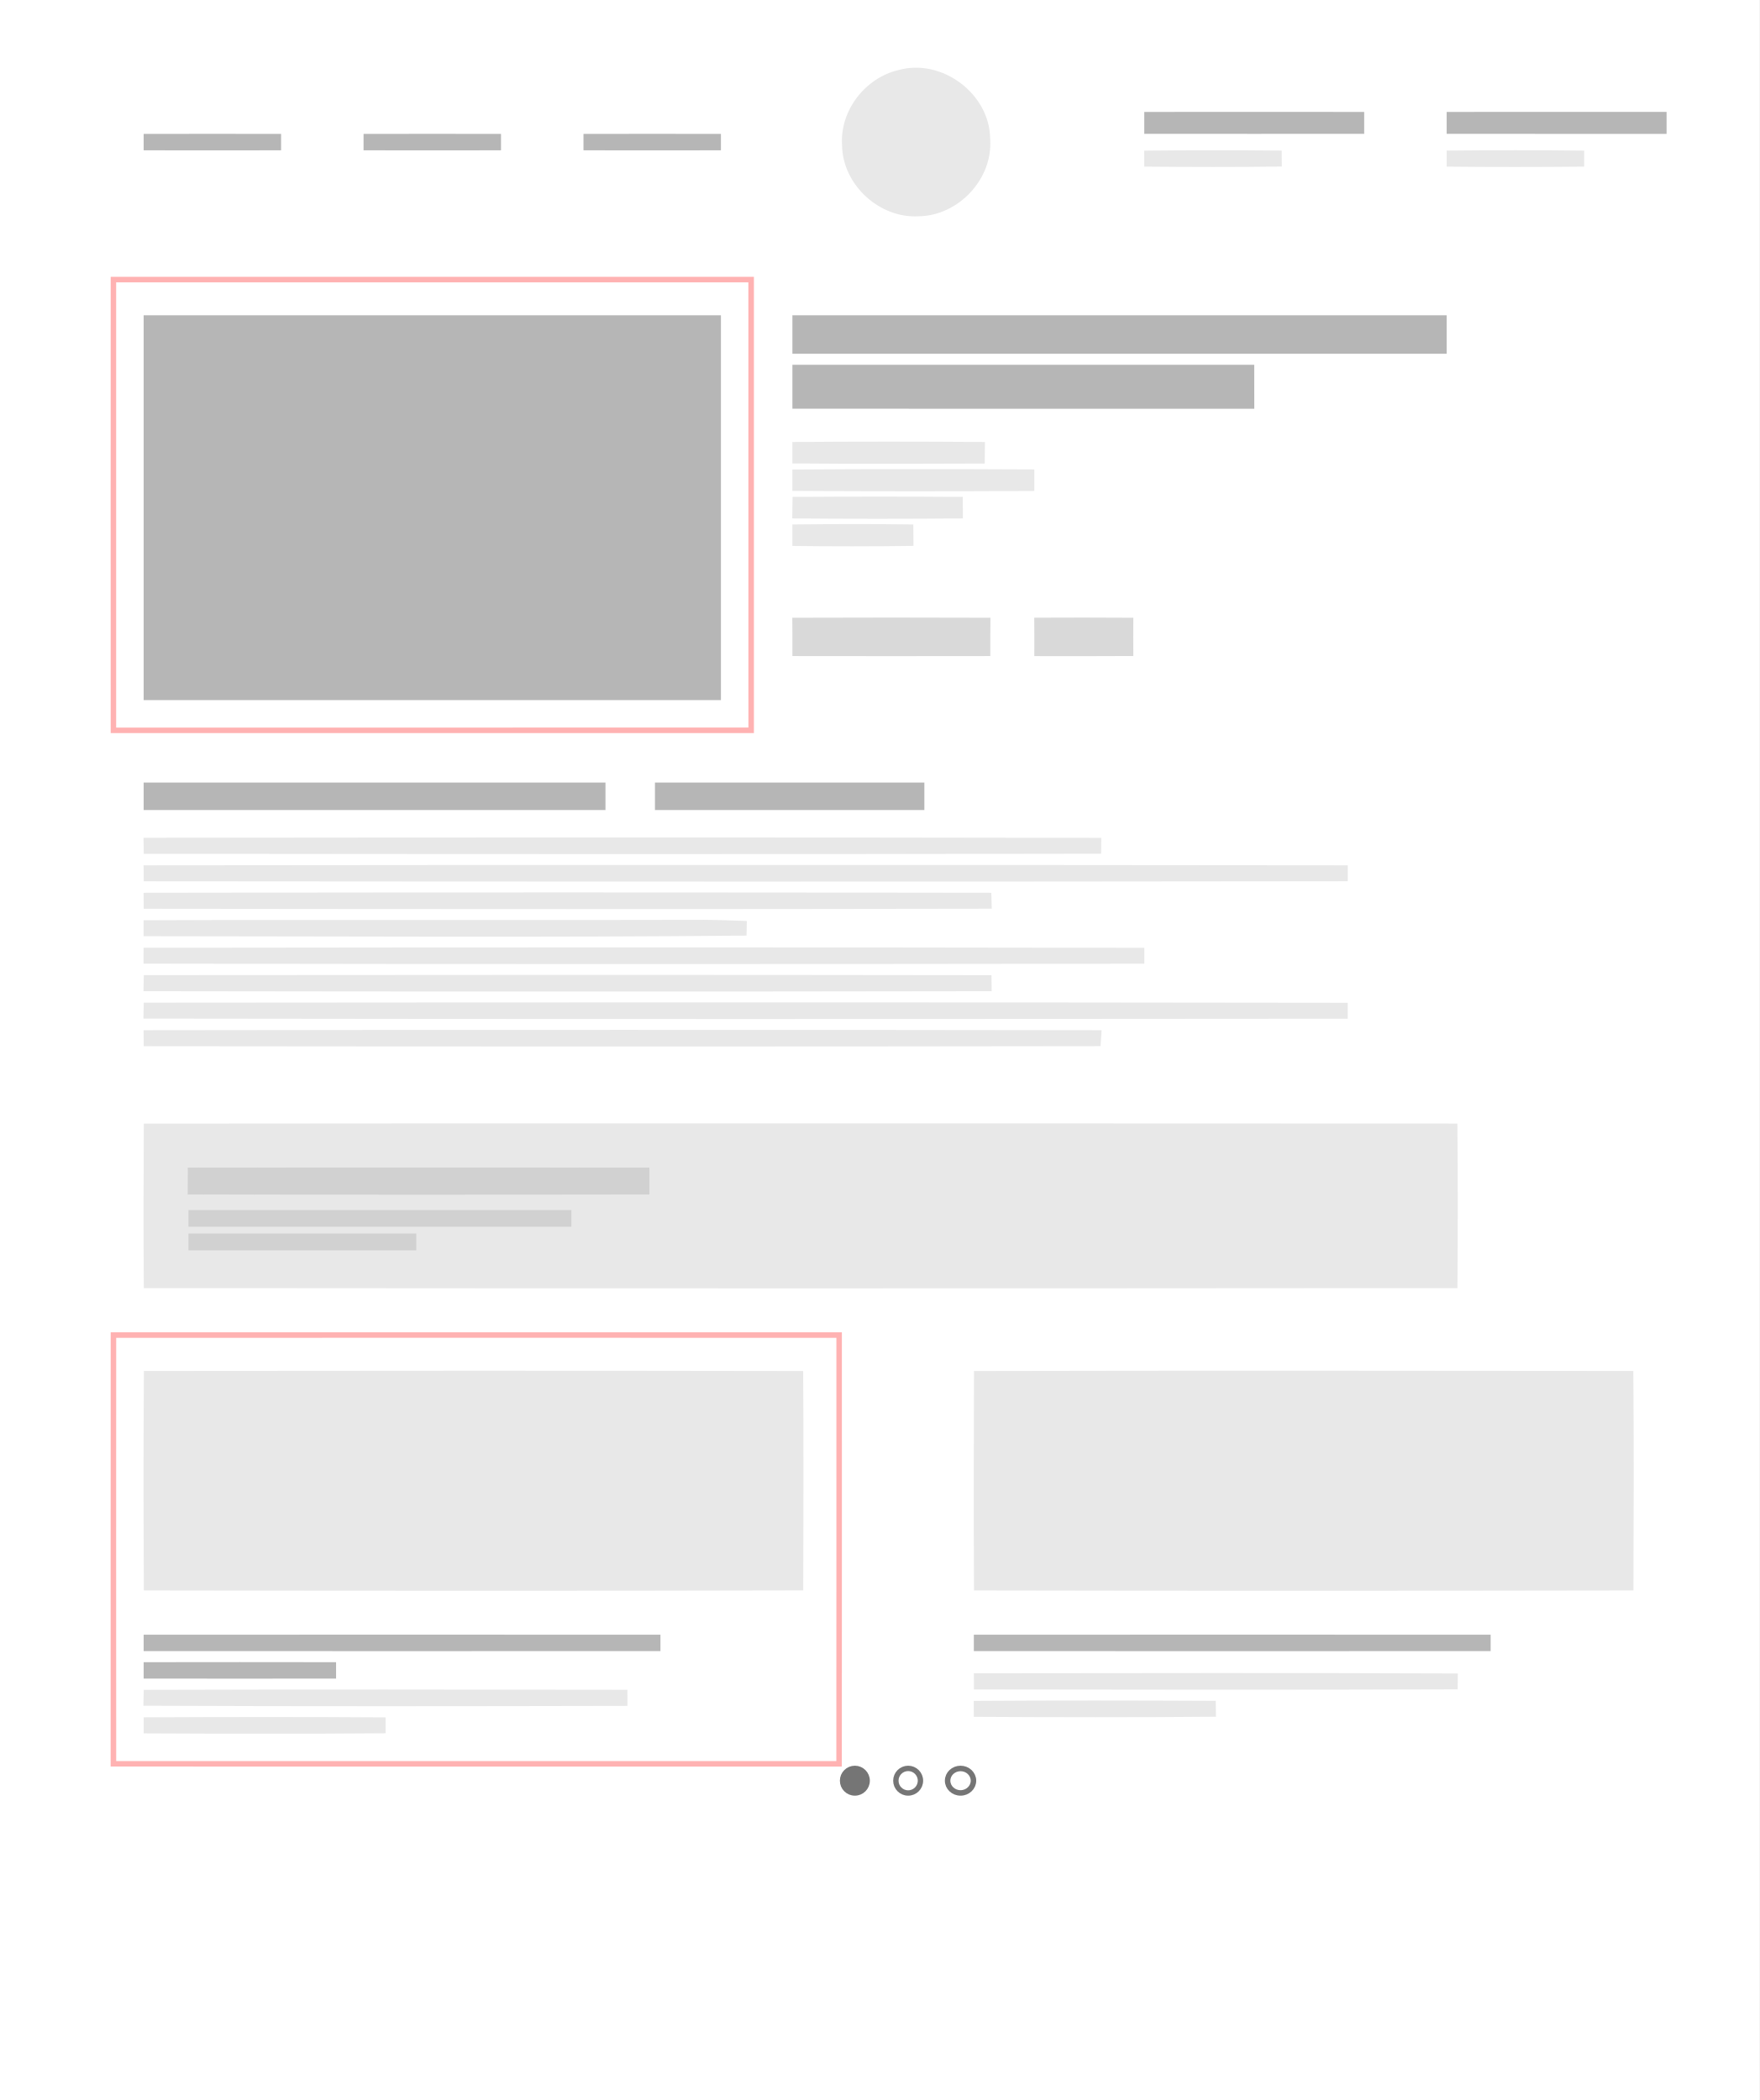
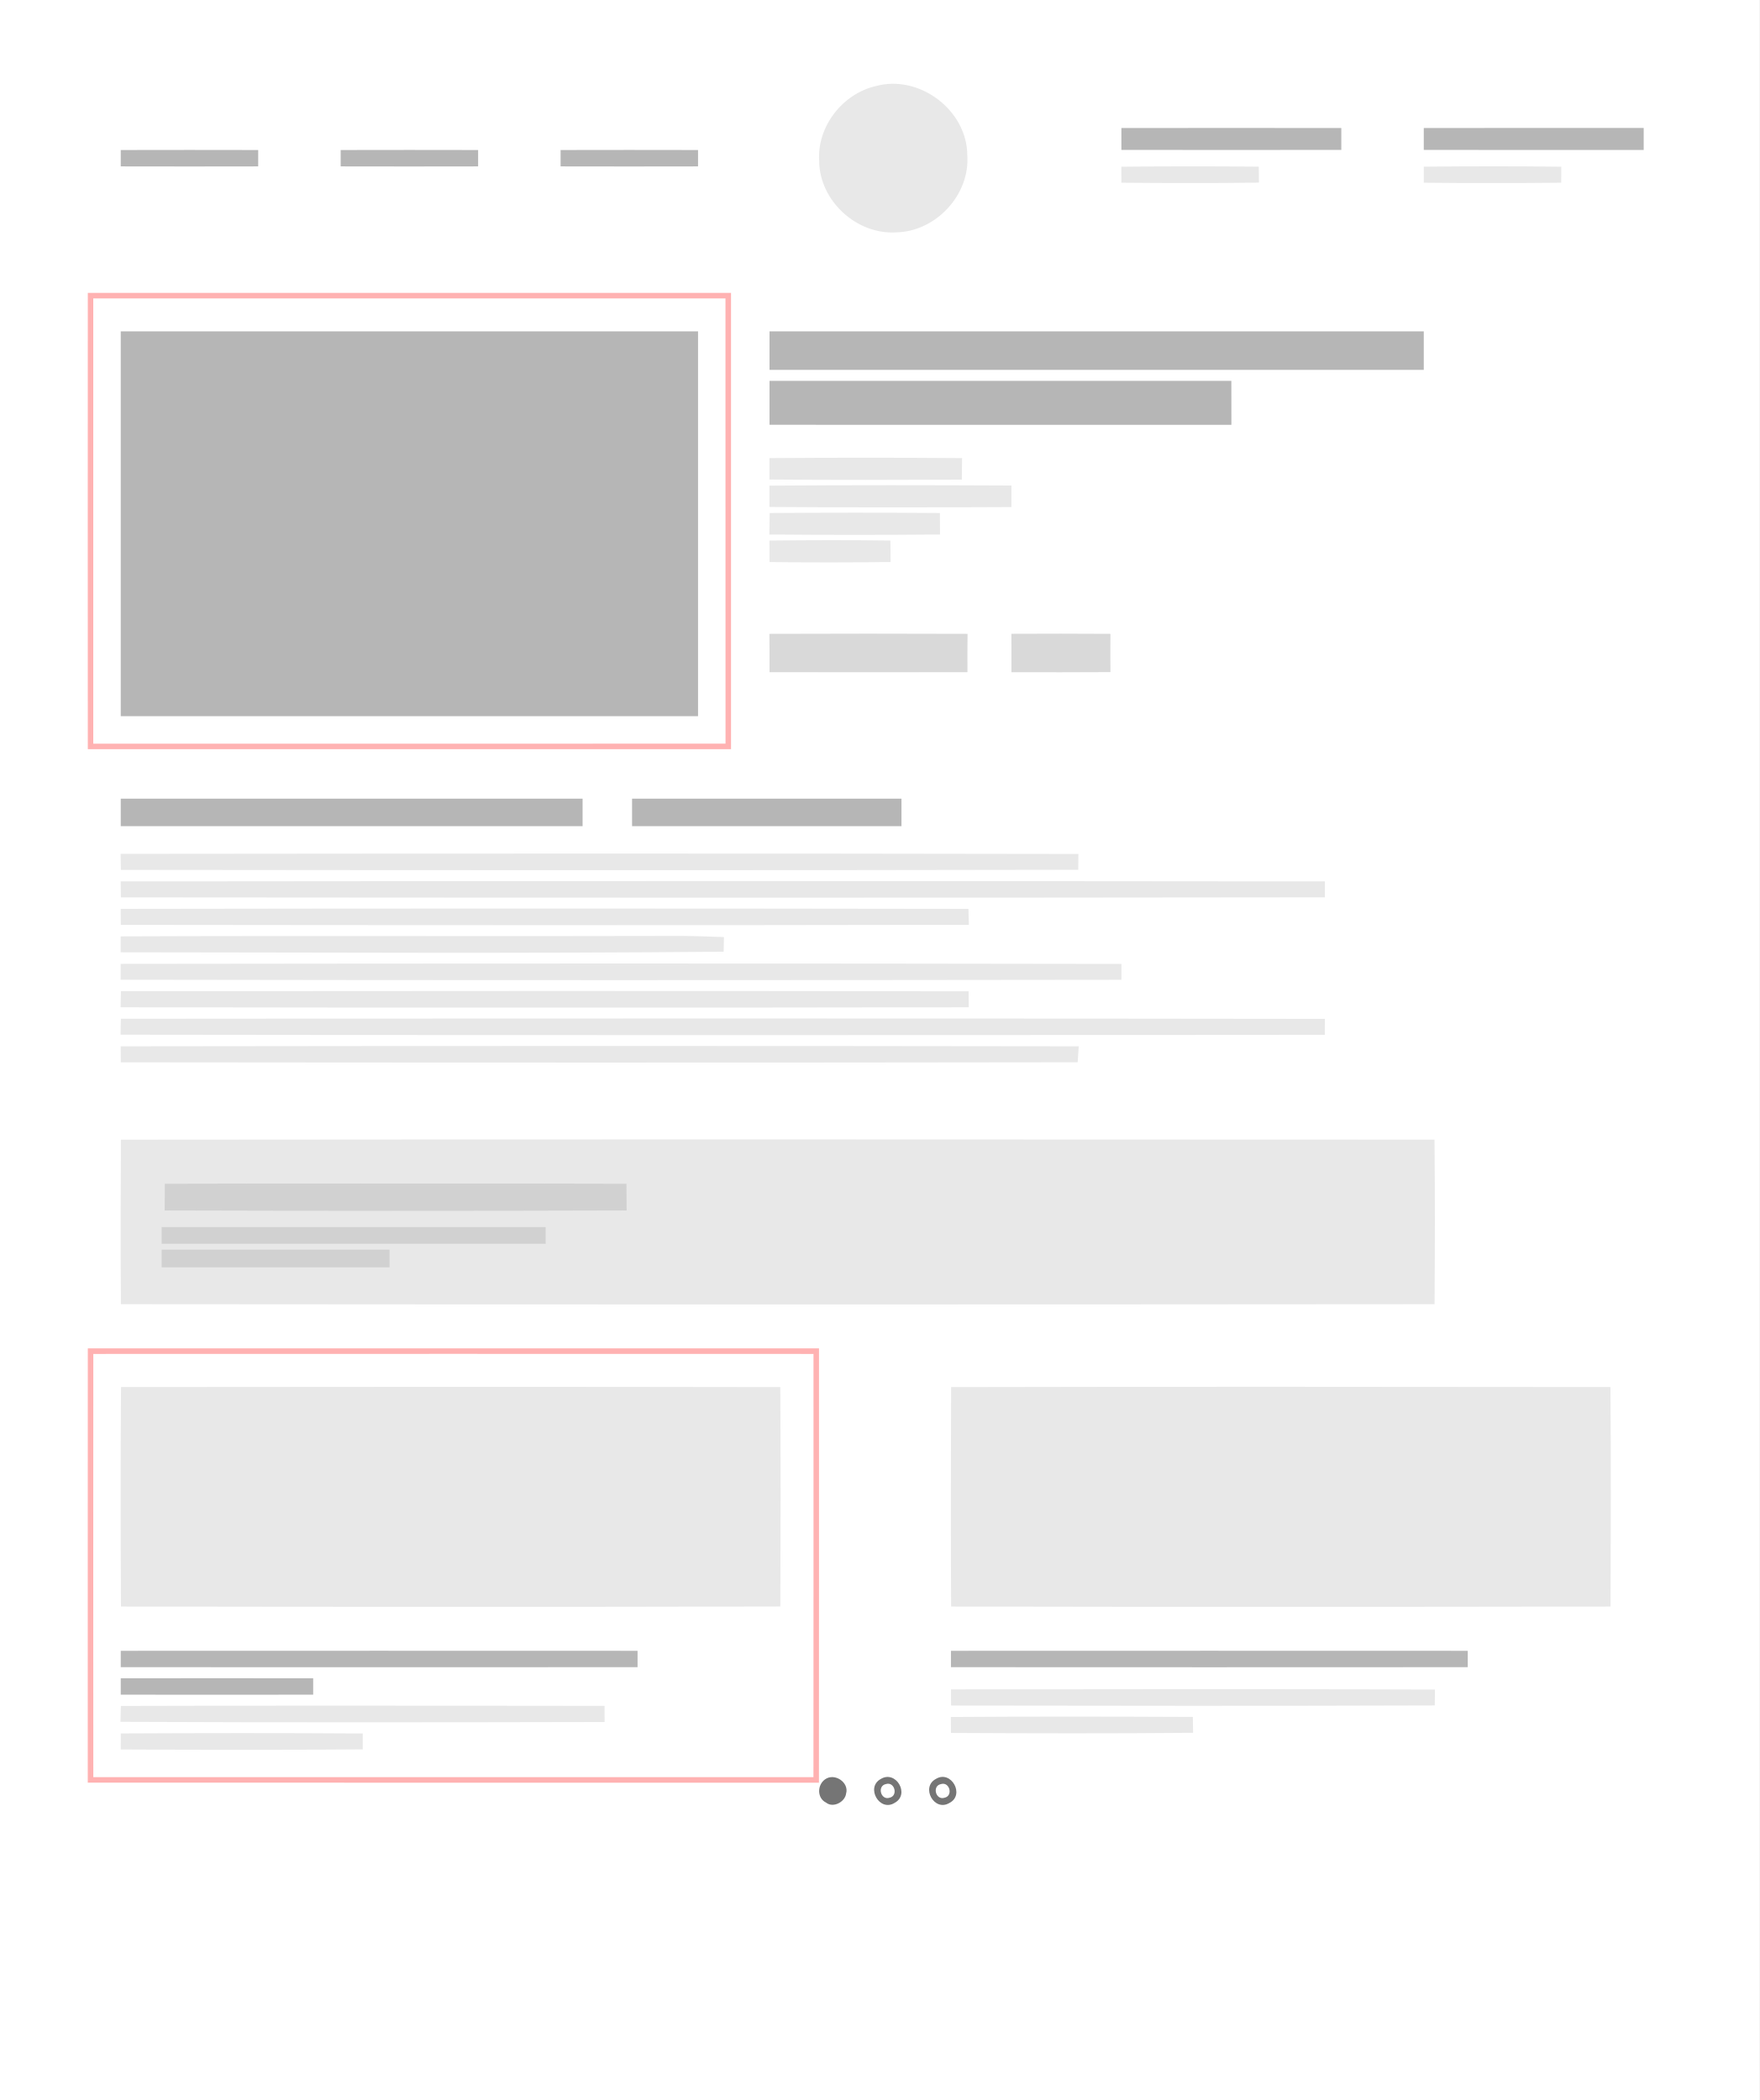
- <svg xmlns="http://www.w3.org/2000/svg" width="90.311mm" height="107.809mm" viewBox="0 0 320 382" id="svg4133" version="1.1">
-   <defs id="defs4135" />
-   <g id="layer1" transform="translate(-42.85714,-453.2194)">
-     <rect style="fill:#ffffff;fill-opacity:1;stroke:none;stroke-width:1.2;stroke-miterlimit:4;stroke-dasharray:none;stroke-opacity:1" id="rect4681" width="320" height="382" x="42.857" y="453.219" />
-     <path style="opacity:1;fill:#ffffff" id="path7" d="m 63.983,504.58 c 38.33,-0.01 76.66,-0.01 114.99,0 0.01,26.99 0.01,53.99 0.01,80.98 -38.33,0.02 -76.66,0.01 -115,0.01 0,-27 0,-54 0,-80.99 m 5,5.99 c 0,23.34 0,46.67 0,70 35,0 70,0 105,0 0,-23.34 0,-46.67 0,-70 -35,0 -70,0 -105,0 z" />
-     <path style="opacity:1;fill:#ffffff" id="path9" d="m 63.993,696.58 c 43.66,-0.01 87.32,-0.02 130.99,0 0,25.66 0.01,51.32 -0.01,76.99 -43.66,0 -87.32,0 -130.98,0 -0.02,-25.67 -0.01,-51.33 0,-76.99 m 5.04,6.02 c -0.1,13.31 -0.08,26.62 -0.01,39.93 39.98,0.06 79.96,0.09 119.93,-0.01 0.05,-13.31 0.07,-26.61 -0.01,-39.91 -39.97,-0.07 -79.94,-0.06 -119.91,-0.01 m -0.05,47.98 c 0,0.75 0,2.24 0,2.98 31.33,0.02 62.67,0.01 94,0 0,-0.74 0,-2.24 0,-2.98 -31.33,-0.01 -62.67,-0.02 -94,0 m 0,5 c 0,0.74 0,2.24 0,2.98 11.67,0.02 23.33,0.02 35,0 0,-0.74 0,-2.24 0,-2.98 -11.67,-0.02 -23.33,-0.02 -35,0 m 0.02,5.03 c -0.02,0.72 -0.05,2.17 -0.07,2.89 29.35,0.13 58.7,0.09 88.05,0.03 0,-0.73 -0.01,-2.2 -0.01,-2.93 -29.33,-0.04 -58.65,-0.08 -87.97,0.01 m -0.01,5 c 0,0.73 -0.01,2.19 -0.01,2.92 14.67,0.07 29.34,0.1 44.01,-0.02 0,-0.72 0,-2.17 0,-2.89 -14.67,-0.1 -29.34,-0.08 -44,-0.01 z" />
-     <path style="opacity:1;fill:#ffffff" id="path11" d="m 208.153,774.82 c 1.59,-0.5 2.29,2.15 0.65,2.49 -1.59,0.5 -2.29,-2.15 -0.65,-2.49 z" />
-     <path style="opacity:1;fill:#ffffff" id="path13" d="m 218.153,774.83 c 1.59,-0.51 2.29,2.15 0.65,2.48 -1.59,0.5 -2.29,-2.16 -0.65,-2.48 z" />
-     <g transform="translate(48.9828,447.5704)" id="#e8e8e8ff">
-       <path style="opacity:1;fill:#e8e8e8" d="m 157.34,18.38 c 7.88,-2.17 16.6,4.37 16.63,12.56 0.53,7.23 -5.74,13.93 -12.96,14.05 -7.18,0.44 -13.92,-5.75 -13.98,-12.97 -0.41,-6.26 4.23,-12.25 10.31,-13.64 z" id="path16" />
-       <path style="opacity:1;fill:#e8e8e8" d="m 201.99,33.05 c 8.33,-0.09 16.66,-0.09 25,-0.01 0,0.73 0.02,2.18 0.03,2.9 -8.34,0.12 -16.68,0.09 -25.02,0.02 0,-0.73 -0.01,-2.18 -0.01,-2.91 z" id="path18" />
-       <path style="opacity:1;fill:#e8e8e8" d="m 257,33.04 c 8.33,-0.08 16.67,-0.1 25.01,0.01 0,0.73 -0.01,2.18 -0.01,2.91 -8.33,0.08 -16.67,0.09 -25,0 0,-0.73 0,-2.19 0,-2.92 z" id="path20" />
-       <path style="opacity:1;fill:#e8e8e8" d="m 137.99,86.05 c 11.68,-0.09 23.35,-0.09 35.03,0 -0.01,1.3 -0.03,2.61 -0.04,3.92 -11.66,0.05 -23.33,0.08 -34.99,-0.02 0,-1.3 0,-2.6 0,-3.9 z" id="path22" />
-       <path style="opacity:1;fill:#e8e8e8" d="m 137.99,91.06 c 14.67,-0.11 29.34,-0.09 44.01,-0.02 0,1.31 0,2.61 0,3.92 -14.67,0.07 -29.34,0.09 -44.01,-0.02 0,-1.3 0,-2.59 0,-3.88 z" id="path24" />
-       <path style="opacity:1;fill:#e8e8e8" d="m 138.03,96.04 c 10.32,-0.07 20.64,-0.08 30.96,0 0.01,1.3 0.02,2.61 0.02,3.91 -10.34,0.09 -20.69,0.09 -31.04,0 0.02,-1.31 0.03,-2.61 0.06,-3.91 z" id="path26" />
-       <path style="opacity:1;fill:#e8e8e8" d="m 137.99,101.05 c 7.33,-0.08 14.67,-0.1 22,0 0.01,1.29 0.02,2.59 0.03,3.9 -7.34,0.1 -14.68,0.1 -22.02,0.01 -0.01,-1.31 -0.01,-2.61 -0.01,-3.91 z" id="path28" />
-       <path style="opacity:1;fill:#e8e8e8" d="m 19.98,158.04 c 58.07,-0.06 116.14,-0.09 174.2,0.02 -0.01,0.72 -0.02,2.16 -0.03,2.88 -58.05,0.12 -116.09,0.08 -174.13,0.02 -0.01,-0.73 -0.03,-2.19 -0.04,-2.92 z" id="path30" />
-       <path style="opacity:1;fill:#e8e8e8" d="m 19.99,163.05 c 73,-0.08 146.01,-0.08 219.02,0 0,0.72 0,2.17 0,2.9 -73,0.1 -145.99,0.07 -218.99,0.01 -0.01,-0.73 -0.03,-2.19 -0.03,-2.91 z" id="path32" />
-       <path style="opacity:1;fill:#e8e8e8" d="m 19.99,168.05 c 51.39,-0.09 102.79,-0.08 154.19,0 0.02,0.72 0.06,2.18 0.08,2.9 -51.42,0.1 -102.84,0.07 -154.25,0.01 -0.01,-0.72 -0.02,-2.18 -0.02,-2.91 z" id="path34" />
-       <path style="opacity:1;fill:#e8e8e8" d="m 19.99,173.05 c 34,-0.14 68.01,0.02 102.01,-0.08 2.57,0.02 5.14,0.12 7.71,0.21 -0.01,0.67 -0.03,1.99 -0.05,2.66 -36.55,0.35 -73.11,0.13 -109.67,0.11 0,-0.73 0,-2.18 0,-2.9 z" id="path36" />
-       <path style="opacity:1;fill:#e8e8e8" d="m 19.99,178.05 c 60.67,-0.08 121.35,-0.1 182.02,0.01 0,0.72 0,2.17 0,2.89 -60.68,0.08 -121.36,0.1 -182.03,-0.01 0,-0.72 0.01,-2.17 0.01,-2.89 z" id="path38" />
-       <path style="opacity:1;fill:#e8e8e8" d="m 20.03,183.03 c 51.39,-0.05 102.78,-0.07 154.18,0.01 0,0.73 0.02,2.18 0.03,2.91 -51.42,0.09 -102.85,0.08 -154.27,0 0.02,-0.73 0.04,-2.19 0.06,-2.92 z" id="path40" />
-       <path style="opacity:1;fill:#e8e8e8" d="m 20.02,188.04 c 73,-0.06 146,-0.09 218.99,0.02 0,0.72 -0.01,2.17 -0.01,2.9 -73.01,0.06 -146.03,0.09 -219.04,-0.02 0.02,-0.72 0.05,-2.17 0.06,-2.9 z" id="path42" />
-       <path style="opacity:1;fill:#e8e8e8" d="m 19.99,193.05 c 58.09,-0.08 116.17,-0.09 174.25,0 -0.05,0.73 -0.14,2.18 -0.19,2.9 -58.01,0.09 -116.03,0.07 -174.04,0.01 0,-0.73 -0.01,-2.18 -0.02,-2.91 z" id="path44" />
-       <path style="opacity:1;fill:#e8e8e8" d="m 20.03,210.04 c 79.64,-0.08 159.28,-0.05 238.92,-0.01 0.1,9.97 0.08,19.95 0.01,29.93 -79.64,0.07 -159.28,0.07 -238.93,0 -0.07,-9.97 -0.06,-19.95 0,-29.92 m 7.97,8 c 0,1.64 0,3.27 -0.01,4.91 28.01,0.08 56.02,0.09 84.03,0 -0.01,-1.64 -0.02,-3.28 -0.02,-4.91 -28,-0.07 -56,-0.07 -84,0 z" id="path46" />
-       <path style="opacity:1;fill:#e8e8e8" d="m 20.05,255.03 c 39.97,-0.05 79.94,-0.06 119.91,0.01 0.08,13.3 0.06,26.6 0.01,39.91 -39.97,0.1 -79.95,0.07 -119.93,0.01 -0.07,-13.31 -0.09,-26.62 0.01,-39.93 z" id="path48" />
-       <path style="opacity:1;fill:#e8e8e8" d="m 171.03,255.04 c 39.97,-0.09 79.95,-0.05 119.92,-0.01 0.11,13.31 0.07,26.62 0.02,39.93 -39.98,0.07 -79.96,0.08 -119.94,0 -0.07,-13.31 -0.05,-26.61 0,-39.92 z" id="path50" />
-       <path style="opacity:1;fill:#e8e8e8" d="m 171.01,310.03 c 29.34,-0.03 58.68,-0.09 88.02,0.03 -0.01,0.72 -0.03,2.17 -0.03,2.89 -29.33,0.1 -58.66,0.07 -87.98,0.02 -0.01,-0.74 -0.01,-2.21 -0.01,-2.94 z" id="path52" />
-       <path style="opacity:1;fill:#e8e8e8" d="m 20.02,313.04 c 29.32,-0.09 58.64,-0.05 87.97,-0.01 0,0.73 0.01,2.2 0.01,2.93 -29.35,0.06 -58.7,0.1 -88.05,-0.03 0.02,-0.72 0.05,-2.17 0.07,-2.89 z" id="path54" />
-       <path style="opacity:1;fill:#e8e8e8" d="m 170.98,315.05 c 14.67,-0.1 29.35,-0.08 44.02,-0.01 0.01,0.73 0.03,2.17 0.04,2.89 -14.68,0.13 -29.36,0.1 -44.04,0.02 -0.01,-0.72 -0.01,-2.17 -0.02,-2.9 z" id="path56" />
-       <path style="opacity:1;fill:#e8e8e8" d="m 20.01,318.04 c 14.66,-0.07 29.33,-0.09 44,0.01 0,0.72 0,2.17 0,2.89 -14.67,0.12 -29.34,0.09 -44.01,0.02 0,-0.73 0.01,-2.19 0.01,-2.92 z" id="path58" />
+ <svg xmlns="http://www.w3.org/2000/svg" width="320px" height="382px" viewBox="0 0 320 382" id="svg2" version="1.1">
+   <defs id="defs4" />
+   <g id="layer1" transform="translate(-83.86729,-140.5848)">
+     <rect style="fill:#ffffff;fill-opacity:1;stroke:none;stroke-width:1.2;stroke-miterlimit:4;stroke-dasharray:none;stroke-opacity:1" id="rect4698" width="320" height="382" x="83.867" y="140.585" />
+     <g id="g4642-7" transform="translate(0.6142565,-163.5635)">
+       <rect y="303.219" x="82.857" height="382" width="320" id="rect4136-6" style="fill:#000000;fill-opacity:0;stroke:none;stroke-width:1.2;stroke-miterlimit:4;stroke-dasharray:none;stroke-opacity:1" />
+       <path d="m 100.216,358.437 c 38.33,-0.01 76.66,-0.01 114.99,0 0.01,26.99 0.01,53.99 0.01,80.98 -38.33,0.02 -76.66,0.01 -115,0.01 0,-27 0,-54 0,-80.99 m 5,5.99 c 0,23.34 0,46.67 0,70 35,0 70,0 105,0 0,-23.34 0,-46.67 0,-70 -35,0 -70,0 -105,0 z" id="path7-9" style="opacity:1;fill:#ffffff" />
+       <path d="m 100.226,550.437 c 43.66,-0.01 87.32,-0.02 130.99,0 0,25.66 0.01,51.32 -0.01,76.99 -43.66,0 -87.32,0 -130.98,0 -0.02,-25.67 -0.01,-51.33 0,-76.99 m 5.04,6.02 c -0.1,13.31 -0.08,26.62 -0.01,39.93 39.98,0.06 79.96,0.09 119.93,-0.01 0.05,-13.31 0.07,-26.61 -0.01,-39.91 -39.97,-0.07 -79.94,-0.06 -119.91,-0.01 m -0.05,47.98 c 0,0.75 0,2.24 0,2.98 31.33,0.02 62.67,0.01 94,0 0,-0.74 0,-2.24 0,-2.98 -31.33,-0.01 -62.67,-0.02 -94,0 m 0,5 c 0,0.74 0,2.24 0,2.98 11.67,0.02 23.33,0.02 35,0 0,-0.74 0,-2.24 0,-2.98 -11.67,-0.02 -23.33,-0.02 -35,0 m 0.02,5.03 c -0.02,0.72 -0.05,2.17 -0.07,2.89 29.35,0.13 58.7,0.09 88.05,0.03 0,-0.73 -0.01,-2.2 -0.01,-2.93 -29.33,-0.04 -58.65,-0.08 -87.97,0.01 m -0.01,5 c 0,0.73 -0.01,2.19 -0.01,2.92 14.67,0.07 29.34,0.1 44.01,-0.02 0,-0.72 0,-2.17 0,-2.89 -14.67,-0.1 -29.34,-0.08 -44,-0.01 z" id="path9-0" style="opacity:1;fill:#ffffff" />
+       <path d="m 244.386,628.677 c 1.59,-0.5 2.29,2.15 0.65,2.49 -1.59,0.5 -2.29,-2.15 -0.65,-2.49 z" id="path11-4" style="opacity:1;fill:#ffffff" />
+       <path d="m 254.386,628.687 c 1.59,-0.51 2.29,2.15 0.65,2.48 -1.59,0.5 -2.29,-2.16 -0.65,-2.48 z" id="path13-9" style="opacity:1;fill:#ffffff" />
+       <path style="opacity:1;fill:#e8e8e8" d="m 242.556,319.807 c 7.88,-2.17 16.6,4.37 16.63,12.56 0.53,7.23 -5.74,13.93 -12.96,14.05 -7.18,0.44 -13.92,-5.75 -13.98,-12.97 -0.41,-6.26 4.23,-12.25 10.31,-13.64 z" id="path16-2" />
+       <path style="opacity:1;fill:#e8e8e8" d="m 287.206,334.477 c 8.33,-0.09 16.66,-0.09 25,-0.01 0,0.73 0.02,2.18 0.03,2.9 -8.34,0.12 -16.68,0.09 -25.02,0.02 0,-0.73 -0.01,-2.18 -0.01,-2.91 z" id="path18-9" />
+       <path style="opacity:1;fill:#e8e8e8" d="m 342.216,334.467 c 8.33,-0.08 16.67,-0.1 25.01,0.01 0,0.73 -0.01,2.18 -0.01,2.91 -8.33,0.08 -16.67,0.09 -25,0 0,-0.73 0,-2.19 0,-2.92 z" id="path20-8" />
+       <path style="opacity:1;fill:#e8e8e8" d="m 223.206,387.477 c 11.68,-0.09 23.35,-0.09 35.03,0 -0.01,1.3 -0.03,2.61 -0.04,3.92 -11.66,0.05 -23.33,0.08 -34.99,-0.02 0,-1.3 0,-2.6 0,-3.9 z" id="path22-3" />
+       <path style="opacity:1;fill:#e8e8e8" d="m 223.206,392.487 c 14.67,-0.11 29.34,-0.09 44.01,-0.02 0,1.31 0,2.61 0,3.92 -14.67,0.07 -29.34,0.09 -44.01,-0.02 0,-1.3 0,-2.59 0,-3.88 z" id="path24-7" />
+       <path style="opacity:1;fill:#e8e8e8" d="m 223.246,397.467 c 10.32,-0.07 20.64,-0.08 30.96,0 0.01,1.3 0.02,2.61 0.02,3.91 -10.34,0.09 -20.69,0.09 -31.04,0 0.02,-1.31 0.03,-2.61 0.06,-3.91 z" id="path26-7" />
+       <path style="opacity:1;fill:#e8e8e8" d="m 223.206,402.477 c 7.33,-0.08 14.67,-0.1 22,0 0.01,1.29 0.02,2.59 0.03,3.9 -7.34,0.1 -14.68,0.1 -22.02,0.01 -0.01,-1.31 -0.01,-2.61 -0.01,-3.91 z" id="path28-9" />
+       <path style="opacity:1;fill:#e8e8e8" d="m 105.196,459.467 c 58.07,-0.06 116.14,-0.09 174.2,0.02 -0.01,0.72 -0.02,2.16 -0.03,2.88 -58.05,0.12 -116.09,0.08 -174.13,0.02 -0.01,-0.73 -0.03,-2.19 -0.04,-2.92 z" id="path30-8" />
+       <path style="opacity:1;fill:#e8e8e8" d="m 105.206,464.477 c 73,-0.08 146.01,-0.08 219.02,0 0,0.72 0,2.17 0,2.9 -73,0.1 -145.99,0.07 -218.99,0.01 -0.01,-0.73 -0.03,-2.19 -0.03,-2.91 z" id="path32-2" />
+       <path style="opacity:1;fill:#e8e8e8" d="m 105.206,469.477 c 51.39,-0.09 102.79,-0.08 154.19,0 0.02,0.72 0.06,2.18 0.08,2.9 -51.42,0.1 -102.84,0.07 -154.25,0.01 -0.01,-0.72 -0.02,-2.18 -0.02,-2.91 z" id="path34-1" />
+       <path style="opacity:1;fill:#e8e8e8" d="m 105.206,474.477 c 34,-0.14 68.01,0.02 102.01,-0.08 2.57,0.02 5.14,0.12 7.71,0.21 -0.01,0.67 -0.03,1.99 -0.05,2.66 -36.55,0.35 -73.11,0.13 -109.67,0.11 0,-0.73 0,-2.18 0,-2.9 z" id="path36-8" />
+       <path style="opacity:1;fill:#e8e8e8" d="m 105.206,479.477 c 60.67,-0.08 121.35,-0.1 182.02,0.01 0,0.72 0,2.17 0,2.89 -60.68,0.08 -121.36,0.1 -182.03,-0.01 0,-0.72 0.01,-2.17 0.01,-2.89 z" id="path38-3" />
+       <path style="opacity:1;fill:#e8e8e8" d="m 105.246,484.457 c 51.39,-0.05 102.78,-0.07 154.18,0.01 0,0.73 0.02,2.18 0.03,2.91 -51.42,0.09 -102.85,0.08 -154.27,0 0.02,-0.73 0.04,-2.19 0.06,-2.92 z" id="path40-4" />
+       <path style="opacity:1;fill:#e8e8e8" d="m 105.236,489.467 c 73,-0.06 146,-0.09 218.99,0.02 0,0.72 -0.01,2.17 -0.01,2.9 -73.01,0.06 -146.03,0.09 -219.04,-0.02 0.02,-0.72 0.05,-2.17 0.06,-2.9 z" id="path42-3" />
+       <path style="opacity:1;fill:#e8e8e8" d="m 105.206,494.477 c 58.09,-0.08 116.17,-0.09 174.25,0 -0.05,0.73 -0.14,2.18 -0.19,2.9 -58.01,0.09 -116.03,0.07 -174.04,0.01 0,-0.73 -0.01,-2.18 -0.02,-2.91 z" id="path44-9" />
+       <path style="opacity:1;fill:#e8e8e8" d="m 105.246,511.467 c 79.64,-0.08 159.28,-0.05 238.92,-0.01 0.1,9.97 0.08,19.95 0.01,29.93 -79.64,0.07 -159.28,0.07 -238.93,0 -0.07,-9.97 -0.06,-19.95 0,-29.92 m 7.97,8 c 0,1.64 0,3.27 -0.01,4.91 28.01,0.08 56.02,0.09 84.03,0 -0.01,-1.64 -0.02,-3.28 -0.02,-4.91 -28,-0.07 -56,-0.07 -84,0 z" id="path46-1" />
+       <path style="opacity:1;fill:#e8e8e8" d="m 105.266,556.457 c 39.97,-0.05 79.94,-0.06 119.91,0.01 0.08,13.3 0.06,26.6 0.01,39.91 -39.97,0.1 -79.95,0.07 -119.93,0.01 -0.07,-13.31 -0.09,-26.62 0.01,-39.93 z" id="path48-8" />
+       <path style="opacity:1;fill:#e8e8e8" d="m 256.246,556.467 c 39.97,-0.09 79.95,-0.05 119.92,-0.01 0.11,13.31 0.07,26.62 0.02,39.93 -39.98,0.07 -79.96,0.08 -119.94,0 -0.07,-13.31 -0.05,-26.61 0,-39.92 z" id="path50-7" />
+       <path style="opacity:1;fill:#e8e8e8" d="m 256.226,611.457 c 29.34,-0.03 58.68,-0.09 88.02,0.03 -0.01,0.72 -0.03,2.17 -0.03,2.89 -29.33,0.1 -58.66,0.07 -87.98,0.02 -0.01,-0.74 -0.01,-2.21 -0.01,-2.94 z" id="path52-4" />
+       <path style="opacity:1;fill:#e8e8e8" d="m 105.236,614.467 c 29.32,-0.09 58.64,-0.05 87.97,-0.01 0,0.73 0.01,2.2 0.01,2.93 -29.35,0.06 -58.7,0.1 -88.05,-0.03 0.02,-0.72 0.05,-2.17 0.07,-2.89 z" id="path54-5" />
+       <path style="opacity:1;fill:#e8e8e8" d="m 256.196,616.477 c 14.67,-0.1 29.35,-0.08 44.02,-0.01 0.01,0.73 0.03,2.17 0.04,2.89 -14.68,0.13 -29.36,0.1 -44.04,0.02 -0.01,-0.72 -0.01,-2.17 -0.02,-2.9 z" id="path56-5" />
+       <path style="opacity:1;fill:#e8e8e8" d="m 105.226,619.467 c 14.66,-0.07 29.33,-0.09 44,0.01 0,0.72 0,2.17 0,2.89 -14.67,0.12 -29.34,0.09 -44.01,0.02 0,-0.73 0.01,-2.19 0.01,-2.92 z" id="path58-3" />
+       <path style="opacity:1;fill:#b6b6b6" d="m 287.216,327.437 c 13.33,-0.02 26.66,-0.01 40,0 0,1.32 0,2.65 0,3.98 -13.33,0.02 -26.67,0.01 -40,0 0,-1.32 -0.01,-2.65 0,-3.98 z" id="path61-0" />
+       <path style="opacity:1;fill:#b6b6b6" d="m 342.216,327.437 c 13.33,-0.02 26.66,-0.01 40,-0.01 0,1.33 0,2.66 0,4 -13.34,0 -26.67,0.01 -40,-0.01 -0.01,-1.33 -0.01,-2.66 0,-3.98 z" id="path63-6" />
+       <path style="opacity:1;fill:#b6b6b6" d="m 105.216,331.437 c 8.33,-0.02 16.67,-0.02 25,0 0,0.74 0,2.24 0,2.98 -8.33,0.02 -16.67,0.02 -25,0 0,-0.74 0,-2.24 0,-2.98 z" id="path65-6" />
+       <path style="opacity:1;fill:#b6b6b6" d="m 145.216,331.437 c 8.33,-0.02 16.67,-0.02 25,0 0,0.75 0,2.24 0,2.98 -8.33,0.02 -16.67,0.02 -25,0 0,-0.74 0,-2.24 0,-2.98 z" id="path67-7" />
+       <path style="opacity:1;fill:#b6b6b6" d="m 185.216,331.437 c 8.33,-0.02 16.67,-0.02 25,0 0,0.74 0,2.23 0,2.98 -8.33,0.02 -16.67,0.02 -25,0 0,-0.74 0,-2.24 0,-2.98 z" id="path69-3" />
+       <path style="opacity:1;fill:#b6b6b6" d="m 105.216,364.427 c 35,0 70,0 105,0 0,23.33 0,46.66 0,70 -35,0 -70,0 -105,0 0,-23.33 0,-46.66 0,-70 z" id="path71-4" />
+       <path style="opacity:1;fill:#b6b6b6" d="m 223.216,364.427 c 39.67,0 79.33,0 119,0 -0.01,2.33 -0.01,4.66 0,7 -39.66,0.01 -79.33,0 -119,0 0.01,-2.33 0.01,-4.67 0,-7 z" id="path73-0" />
+       <path style="opacity:1;fill:#b6b6b6" d="m 223.216,373.427 c 28,0 56,0 84,0 -0.01,2.67 0,5.33 0.01,8 -28.01,0 -56.01,0.01 -84.01,-0.01 0,-2.66 0,-5.32 0,-7.99 z" id="path75-3" />
+       <path style="opacity:1;fill:#b6b6b6" d="m 105.216,449.427 c 28,-0.01 56,0 84,0 0,1.67 0,3.33 0,5 -28,0 -56,0 -84,0 0,-1.67 0,-3.33 0,-5 z" id="path77-8" />
+       <path style="opacity:1;fill:#b6b6b6" d="m 198.216,449.427 c 16.33,-0.01 32.67,0 49,0 0,1.67 -0.01,3.33 0,5 -16.34,0 -32.67,0 -49,0 0,-1.67 0,-3.33 0,-5 z" id="path79-0" />
+       <path style="opacity:1;fill:#b6b6b6" d="m 105.216,604.437 c 31.33,-0.02 62.67,-0.01 94,0 0,0.74 0,2.24 0,2.98 -31.33,0.01 -62.67,0.02 -94,0 0,-0.74 0,-2.23 0,-2.98 z" id="path81-1" />
+       <path style="opacity:1;fill:#b6b6b6" d="m 256.216,604.437 c 31.33,-0.01 62.67,-0.02 94,0 0,0.74 0,2.24 0,2.98 -31.33,0.02 -62.67,0.02 -94,0 0,-0.74 0,-2.24 0,-2.98 z" id="path83-3" />
+       <path style="opacity:1;fill:#b6b6b6" d="m 105.216,609.437 c 11.67,-0.02 23.33,-0.02 35,0 0,0.74 0,2.24 0,2.98 -11.67,0.02 -23.33,0.02 -35,0 0,-0.74 0,-2.24 0,-2.98 z" id="path85-2" />
+       <g id="#ffb2b2ff-2" transform="translate(85.21553,301.4269)">
+         <path id="path88-2" d="M 14.01,56 C 53,56 92,56 131,56 c 0,27.67 0,55.33 0,83 -39,0 -78,0 -116.99,0 -0.02,-27.67 -0.01,-55.33 0,-83 M 15,57.01 C 15,84 15,111 15,138 c 38.34,0 76.67,0.01 115,-0.01 C 130,111 130,84 129.99,57.01 91.66,57 53.33,57 15,57.01 Z" style="opacity:1;fill:#ffb2b2" />
+         <path id="path90-8" d="m 14.01,248 c 44.33,0 88.66,0 132.99,0 0,26.33 0.01,52.67 -0.01,79 -44.33,0 -88.66,0.01 -132.99,-0.01 0,-26.33 -0.01,-52.66 0.01,-78.99 m 1,1.01 c -0.01,25.66 -0.02,51.32 0,76.99 43.66,0 87.32,0 130.98,0 0.02,-25.67 0.01,-51.33 0.01,-76.99 -43.67,-0.02 -87.33,-0.01 -130.99,0 z" style="opacity:1;fill:#ffb2b2" />
+       </g>
+       <g id="#d9d9d9ff-4" transform="translate(85.21553,301.4269)">
+         <path id="path93-7" d="m 137.98,118.02 c 12.01,-0.04 24.02,-0.05 36.04,0 -0.03,2.32 -0.03,4.65 -0.02,6.97 -12,0.01 -24,0.03 -36,0 0.01,-2.33 0,-4.65 -0.02,-6.97 z" style="opacity:1;fill:#d9d9d9" />
+         <path id="path95-7" d="m 181.99,118.01 c 6.01,-0.03 12.01,-0.03 18.02,0.01 -0.02,2.32 -0.02,4.64 0,6.96 C 194,125.02 188,125.01 182,125 c 0.01,-2.33 0.01,-4.66 -0.01,-6.99 z" style="opacity:1;fill:#d9d9d9" />
+       </g>
+       <g id="#d1d1d1ff-2" transform="translate(85.21553,301.4269)">
+         <path id="path98-6" d="m 28,218.04 c 28,-0.07 56,-0.07 84,0 0,1.63 0.01,3.27 0.02,4.91 -28.01,0.09 -56.02,0.08 -84.03,0 C 28,221.31 28,219.68 28,218.04 Z" style="opacity:1;fill:#d1d1d1" />
+       </g>
+       <g id="#757575ff-1" transform="translate(85.21553,301.4269)">
+         <path id="path101-1" d="m 148.12,326.38 c 1.73,-1.22 4.4,0.58 3.81,2.6 -0.2,1.55 -2.37,2.67 -3.63,1.65 -1.69,-0.81 -1.64,-3.24 -0.18,-4.25 z" style="opacity:1;fill:#757575" />
+         <path id="path103-9" d="m 158.23,326.33 c 2.76,-1.69 5.38,2.8 2.53,4.34 -2.73,1.72 -5.33,-2.81 -2.53,-4.34 m 0.94,0.92 c -1.64,0.34 -0.94,2.99 0.65,2.49 1.64,-0.34 0.94,-2.99 -0.65,-2.49 z" style="opacity:1;fill:#757575" />
+         <path id="path105-4" d="m 168.29,326.3 c 2.75,-1.65 5.31,2.92 2.43,4.39 -2.77,1.67 -5.28,-2.91 -2.43,-4.39 m 0.88,0.96 c -1.64,0.32 -0.94,2.98 0.65,2.48 1.64,-0.33 0.94,-2.99 -0.65,-2.48 z" style="opacity:1;fill:#757575" />
+       </g>
+       <rect y="527.362" x="112.657" height="3.036" width="69.843" id="rect4550-8" style="fill:#d1d1d1;fill-opacity:1;stroke:none;stroke-width:1.2;stroke-miterlimit:4;stroke-dasharray:none;stroke-opacity:1" />
+       <rect y="531.469" x="112.657" height="3.214" width="41.45" id="rect4552-3" style="fill:#d1d1d1;fill-opacity:1;stroke:none;stroke-width:1.2;stroke-miterlimit:4;stroke-dasharray:none;stroke-opacity:1" />
    </g>
-     <g transform="translate(48.9828,447.5704)" id="#b6b6b6ff">
-       <path style="opacity:1;fill:#b6b6b6" d="m 202,26.01 c 13.33,-0.02 26.66,-0.01 40,0 0,1.32 0,2.65 0,3.98 -13.33,0.02 -26.67,0.01 -40,0 0,-1.32 -0.01,-2.65 0,-3.98 z" id="path61" />
-       <path style="opacity:1;fill:#b6b6b6" d="M 257,26.01 C 270.33,25.99 283.66,26 297,26 c 0,1.33 0,2.66 0,4 -13.34,0 -26.67,0.01 -40,-0.01 -0.01,-1.33 -0.01,-2.66 0,-3.98 z" id="path63" />
-       <path style="opacity:1;fill:#b6b6b6" d="m 20,30.01 c 8.33,-0.02 16.67,-0.02 25,0 0,0.74 0,2.24 0,2.98 -8.33,0.02 -16.67,0.02 -25,0 0,-0.74 0,-2.24 0,-2.98 z" id="path65" />
-       <path style="opacity:1;fill:#b6b6b6" d="m 60,30.01 c 8.33,-0.02 16.67,-0.02 25,0 0,0.75 0,2.24 0,2.98 -8.33,0.02 -16.67,0.02 -25,0 0,-0.74 0,-2.24 0,-2.98 z" id="path67" />
-       <path style="opacity:1;fill:#b6b6b6" d="m 100,30.01 c 8.33,-0.02 16.67,-0.02 25,0 0,0.74 0,2.23 0,2.98 -8.33,0.02 -16.67,0.02 -25,0 0,-0.74 0,-2.24 0,-2.98 z" id="path69" />
-       <path style="opacity:1;fill:#b6b6b6" d="m 20,63 c 35,0 70,0 105,0 0,23.33 0,46.66 0,70 -35,0 -70,0 -105,0 0,-23.33 0,-46.66 0,-70 z" id="path71" />
-       <path style="opacity:1;fill:#b6b6b6" d="m 138,63 c 39.67,0 79.33,0 119,0 -0.01,2.33 -0.01,4.66 0,7 -39.66,0.01 -79.33,0 -119,0 0.01,-2.33 0.01,-4.67 0,-7 z" id="path73" />
-       <path style="opacity:1;fill:#b6b6b6" d="m 138,72 c 28,0 56,0 84,0 -0.01,2.67 0,5.33 0.01,8 C 194,80 166,80.01 138,79.99 c 0,-2.66 0,-5.32 0,-7.99 z" id="path75" />
-       <path style="opacity:1;fill:#b6b6b6" d="m 20,148 c 28,-0.01 56,0 84,0 0,1.67 0,3.33 0,5 -28,0 -56,0 -84,0 0,-1.67 0,-3.33 0,-5 z" id="path77" />
-       <path style="opacity:1;fill:#b6b6b6" d="m 113,148 c 16.33,-0.01 32.67,0 49,0 0,1.67 -0.01,3.33 0,5 -16.34,0 -32.67,0 -49,0 0,-1.67 0,-3.33 0,-5 z" id="path79" />
-       <path style="opacity:1;fill:#b6b6b6" d="m 20,303.01 c 31.33,-0.02 62.67,-0.01 94,0 0,0.74 0,2.24 0,2.98 -31.33,0.01 -62.67,0.02 -94,0 0,-0.74 0,-2.23 0,-2.98 z" id="path81" />
-       <path style="opacity:1;fill:#b6b6b6" d="m 171,303.01 c 31.33,-0.01 62.67,-0.02 94,0 0,0.74 0,2.24 0,2.98 -31.33,0.02 -62.67,0.02 -94,0 0,-0.74 0,-2.24 0,-2.98 z" id="path83" />
-       <path style="opacity:1;fill:#b6b6b6" d="m 20,308.01 c 11.67,-0.02 23.33,-0.02 35,0 0,0.74 0,2.24 0,2.98 -11.67,0.02 -23.33,0.02 -35,0 0,-0.74 0,-2.24 0,-2.98 z" id="path85" />
-     </g>
-     <g transform="translate(48.9828,447.5704)" id="#ffb2b2ff">
-       <path style="opacity:1;fill:#ffb2b2" d="M 14.01,56 C 53,56 92,56 131,56 c 0,27.67 0,55.33 0,83 -39,0 -78,0 -116.99,0 -0.02,-27.67 -0.01,-55.33 0,-83 M 15,57.01 C 15,84 15,111 15,138 c 38.34,0 76.67,0.01 115,-0.01 C 130,111 130,84 129.99,57.01 91.66,57 53.33,57 15,57.01 Z" id="path88" />
-       <path style="opacity:1;fill:#ffb2b2" d="m 14.01,248 c 44.33,0 88.66,0 132.99,0 0,26.33 0.01,52.67 -0.01,79 -44.33,0 -88.66,0.01 -132.99,-0.01 0,-26.33 -0.01,-52.66 0.01,-78.99 m 1,1.01 c -0.01,25.66 -0.02,51.32 0,76.99 43.66,0 87.32,0 130.98,0 0.02,-25.67 0.01,-51.33 0.01,-76.99 -43.67,-0.02 -87.33,-0.01 -130.99,0 z" id="path90" />
-     </g>
-     <g transform="translate(48.9828,447.5704)" id="#d9d9d9ff">
-       <path style="opacity:1;fill:#d9d9d9" d="m 137.98,118.02 c 12.01,-0.04 24.02,-0.05 36.04,0 -0.03,2.32 -0.03,4.65 -0.02,6.97 -12,0.01 -24,0.03 -36,0 0.01,-2.33 0,-4.65 -0.02,-6.97 z" id="path93" />
-       <path style="opacity:1;fill:#d9d9d9" d="m 181.99,118.01 c 6.01,-0.03 12.01,-0.03 18.02,0.01 -0.02,2.32 -0.02,4.64 0,6.96 C 194,125.02 188,125.01 182,125 c 0.01,-2.33 0.01,-4.66 -0.01,-6.99 z" id="path95" />
-     </g>
-     <g transform="translate(48.9828,447.5704)" id="#d1d1d1ff">
-       <path style="opacity:1;fill:#d1d1d1" d="m 28,218.04 c 28,-0.07 56,-0.07 84,0 0,1.63 0.01,3.27 0.02,4.91 -28.01,0.09 -56.02,0.08 -84.03,0 C 28,221.31 28,219.68 28,218.04 Z" id="path98" />
-     </g>
-     <circle style="fill:#757575;fill-opacity:1;stroke:#757575;stroke-width:0.976;stroke-miterlimit:4;stroke-dasharray:none;stroke-opacity:1" id="path6295" cx="198.344" cy="777.136" r="2.237" />
-     <ellipse style="fill:#000000;fill-opacity:0;stroke:#757575;stroke-width:0.998;stroke-miterlimit:4;stroke-dasharray:none;stroke-opacity:1" id="path6295-9" cx="217.565" cy="777.136" rx="2.351" ry="2.226" />
-     <circle style="fill:#000000;fill-opacity:0;stroke:#757575;stroke-width:0.976;stroke-miterlimit:4;stroke-dasharray:none;stroke-opacity:1" id="path6295-0" cx="208.037" cy="777.136" r="2.237" />
-     <rect style="fill:#d1d1d1;fill-opacity:1;stroke:none;stroke-width:1.2;stroke-miterlimit:4;stroke-dasharray:none;stroke-opacity:1" id="rect4944" width="69.643" height="3.03" x="77.143" y="673.342" />
-     <rect style="fill:#d1d1d1;fill-opacity:1;stroke:none;stroke-width:1.2;stroke-miterlimit:4;stroke-dasharray:none;stroke-opacity:1" id="rect4946" width="41.429" height="3.062" x="77.143" y="677.604" />
  </g>
</svg>
